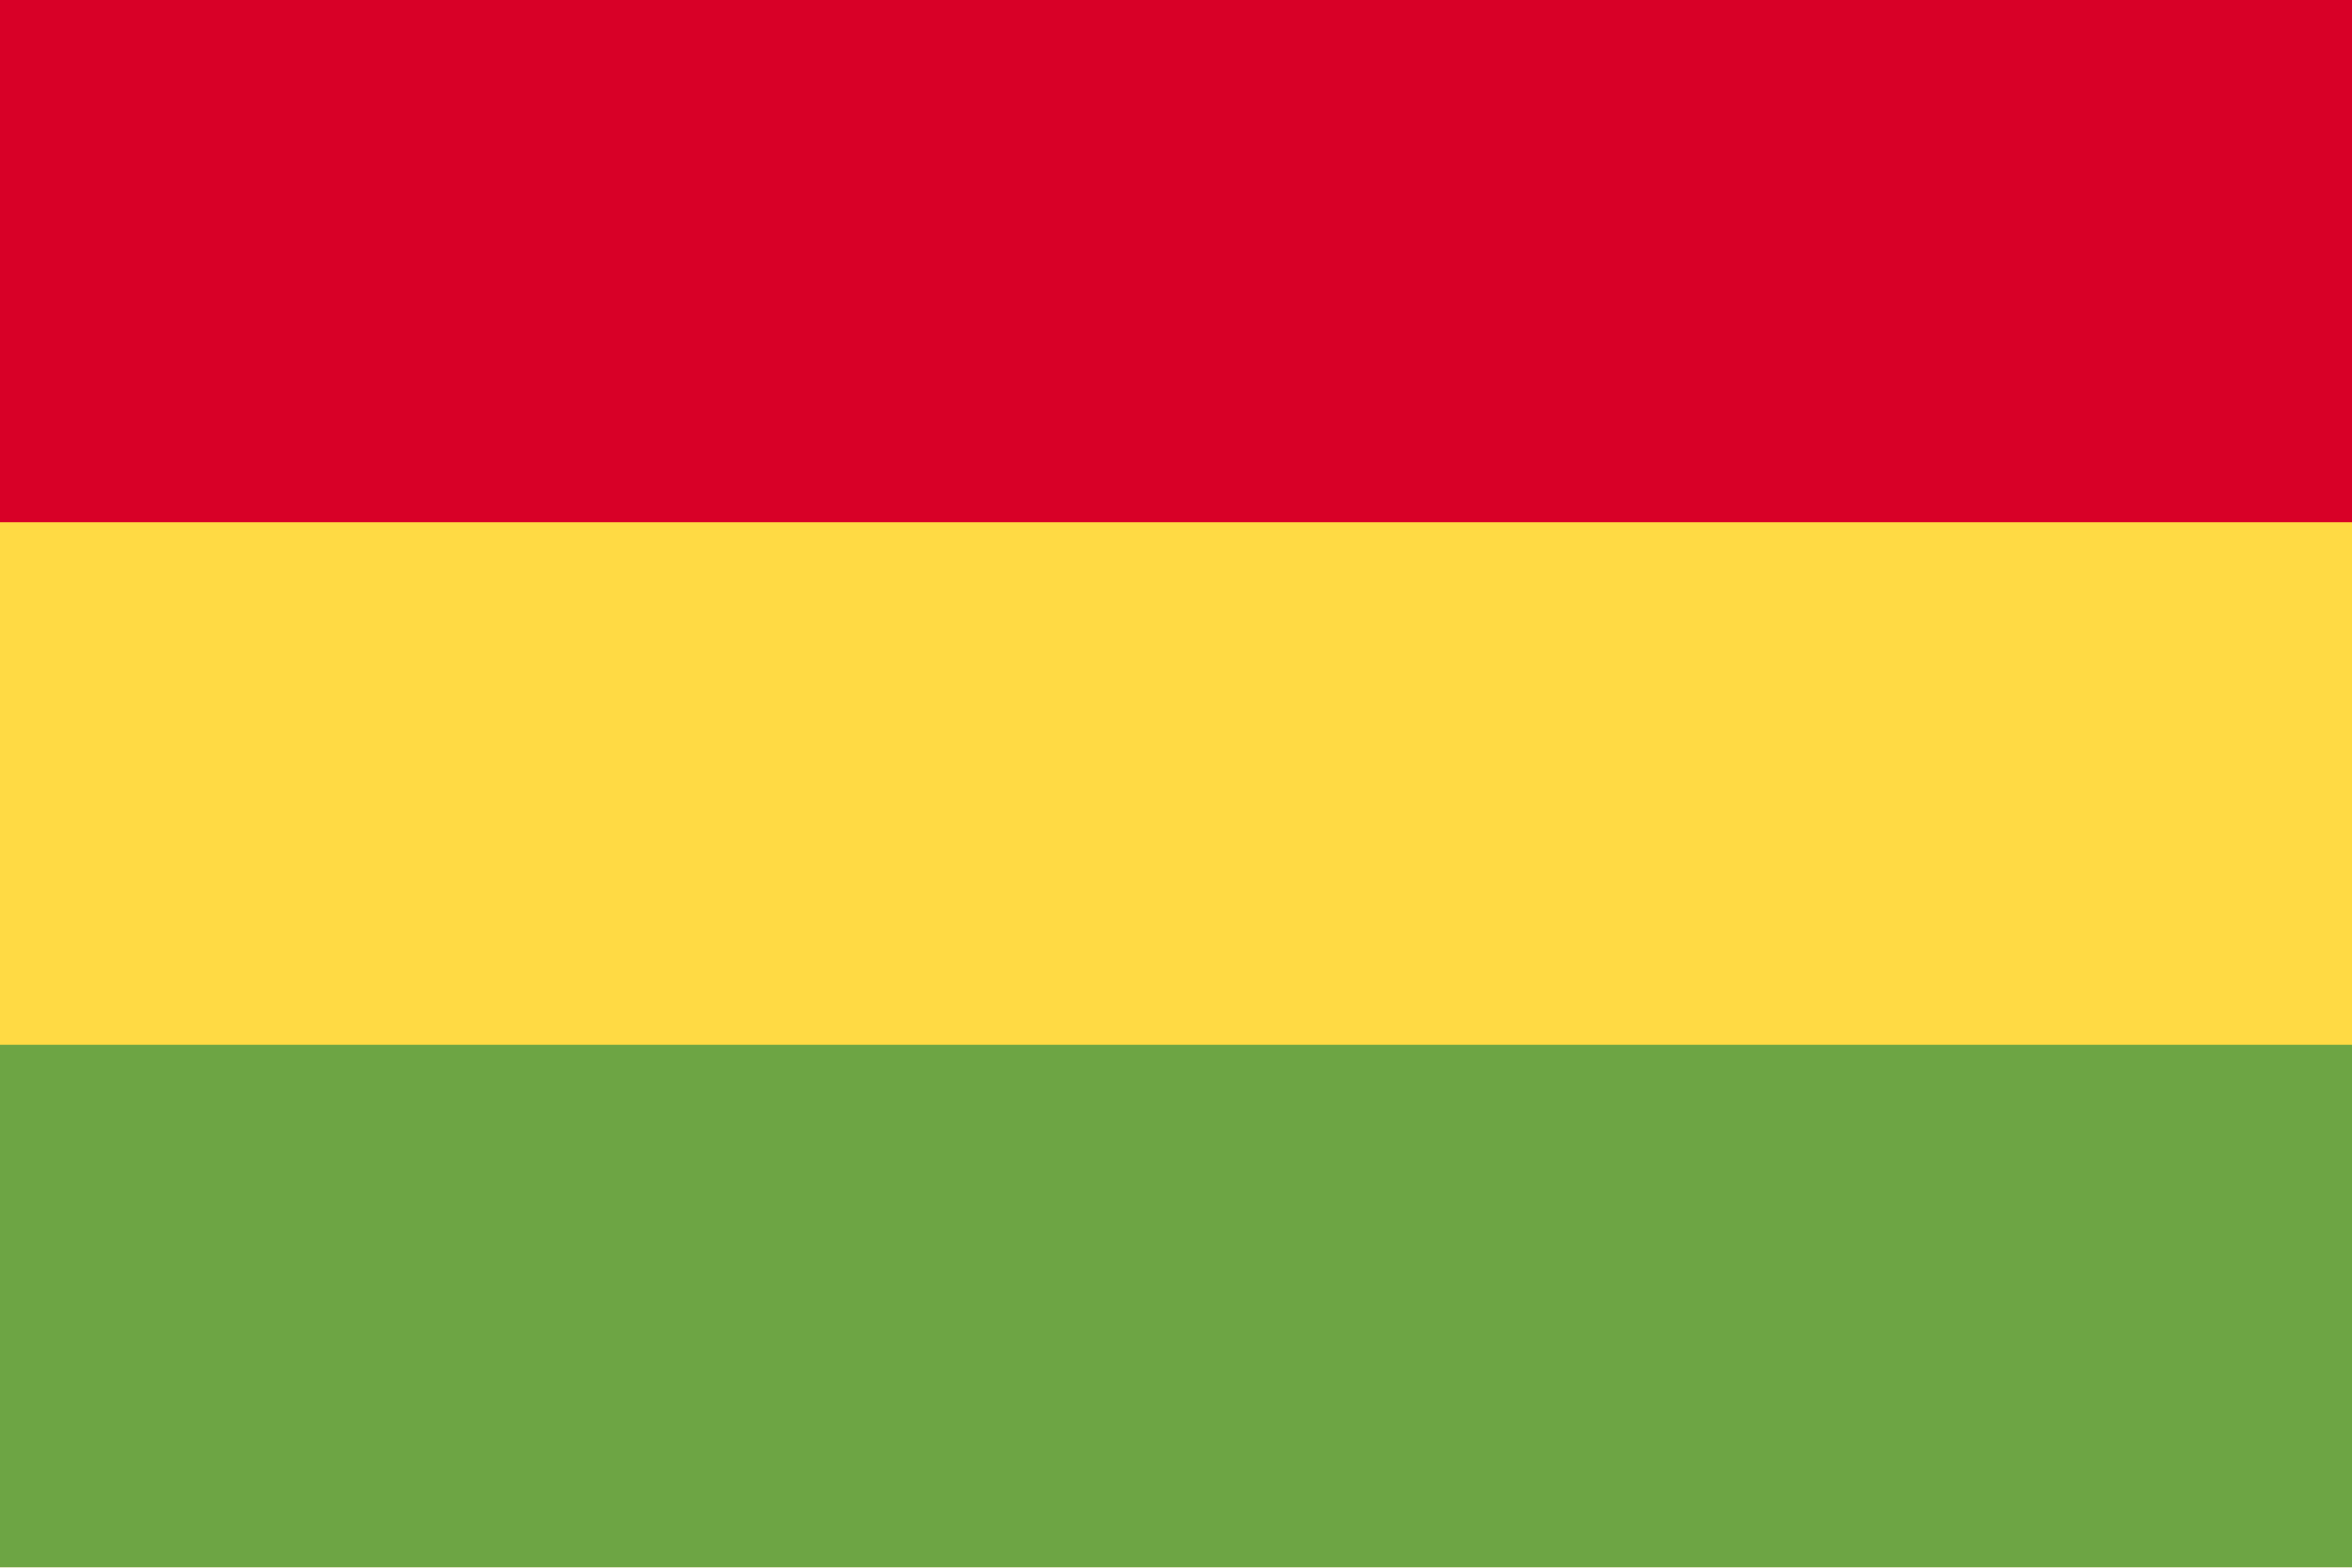
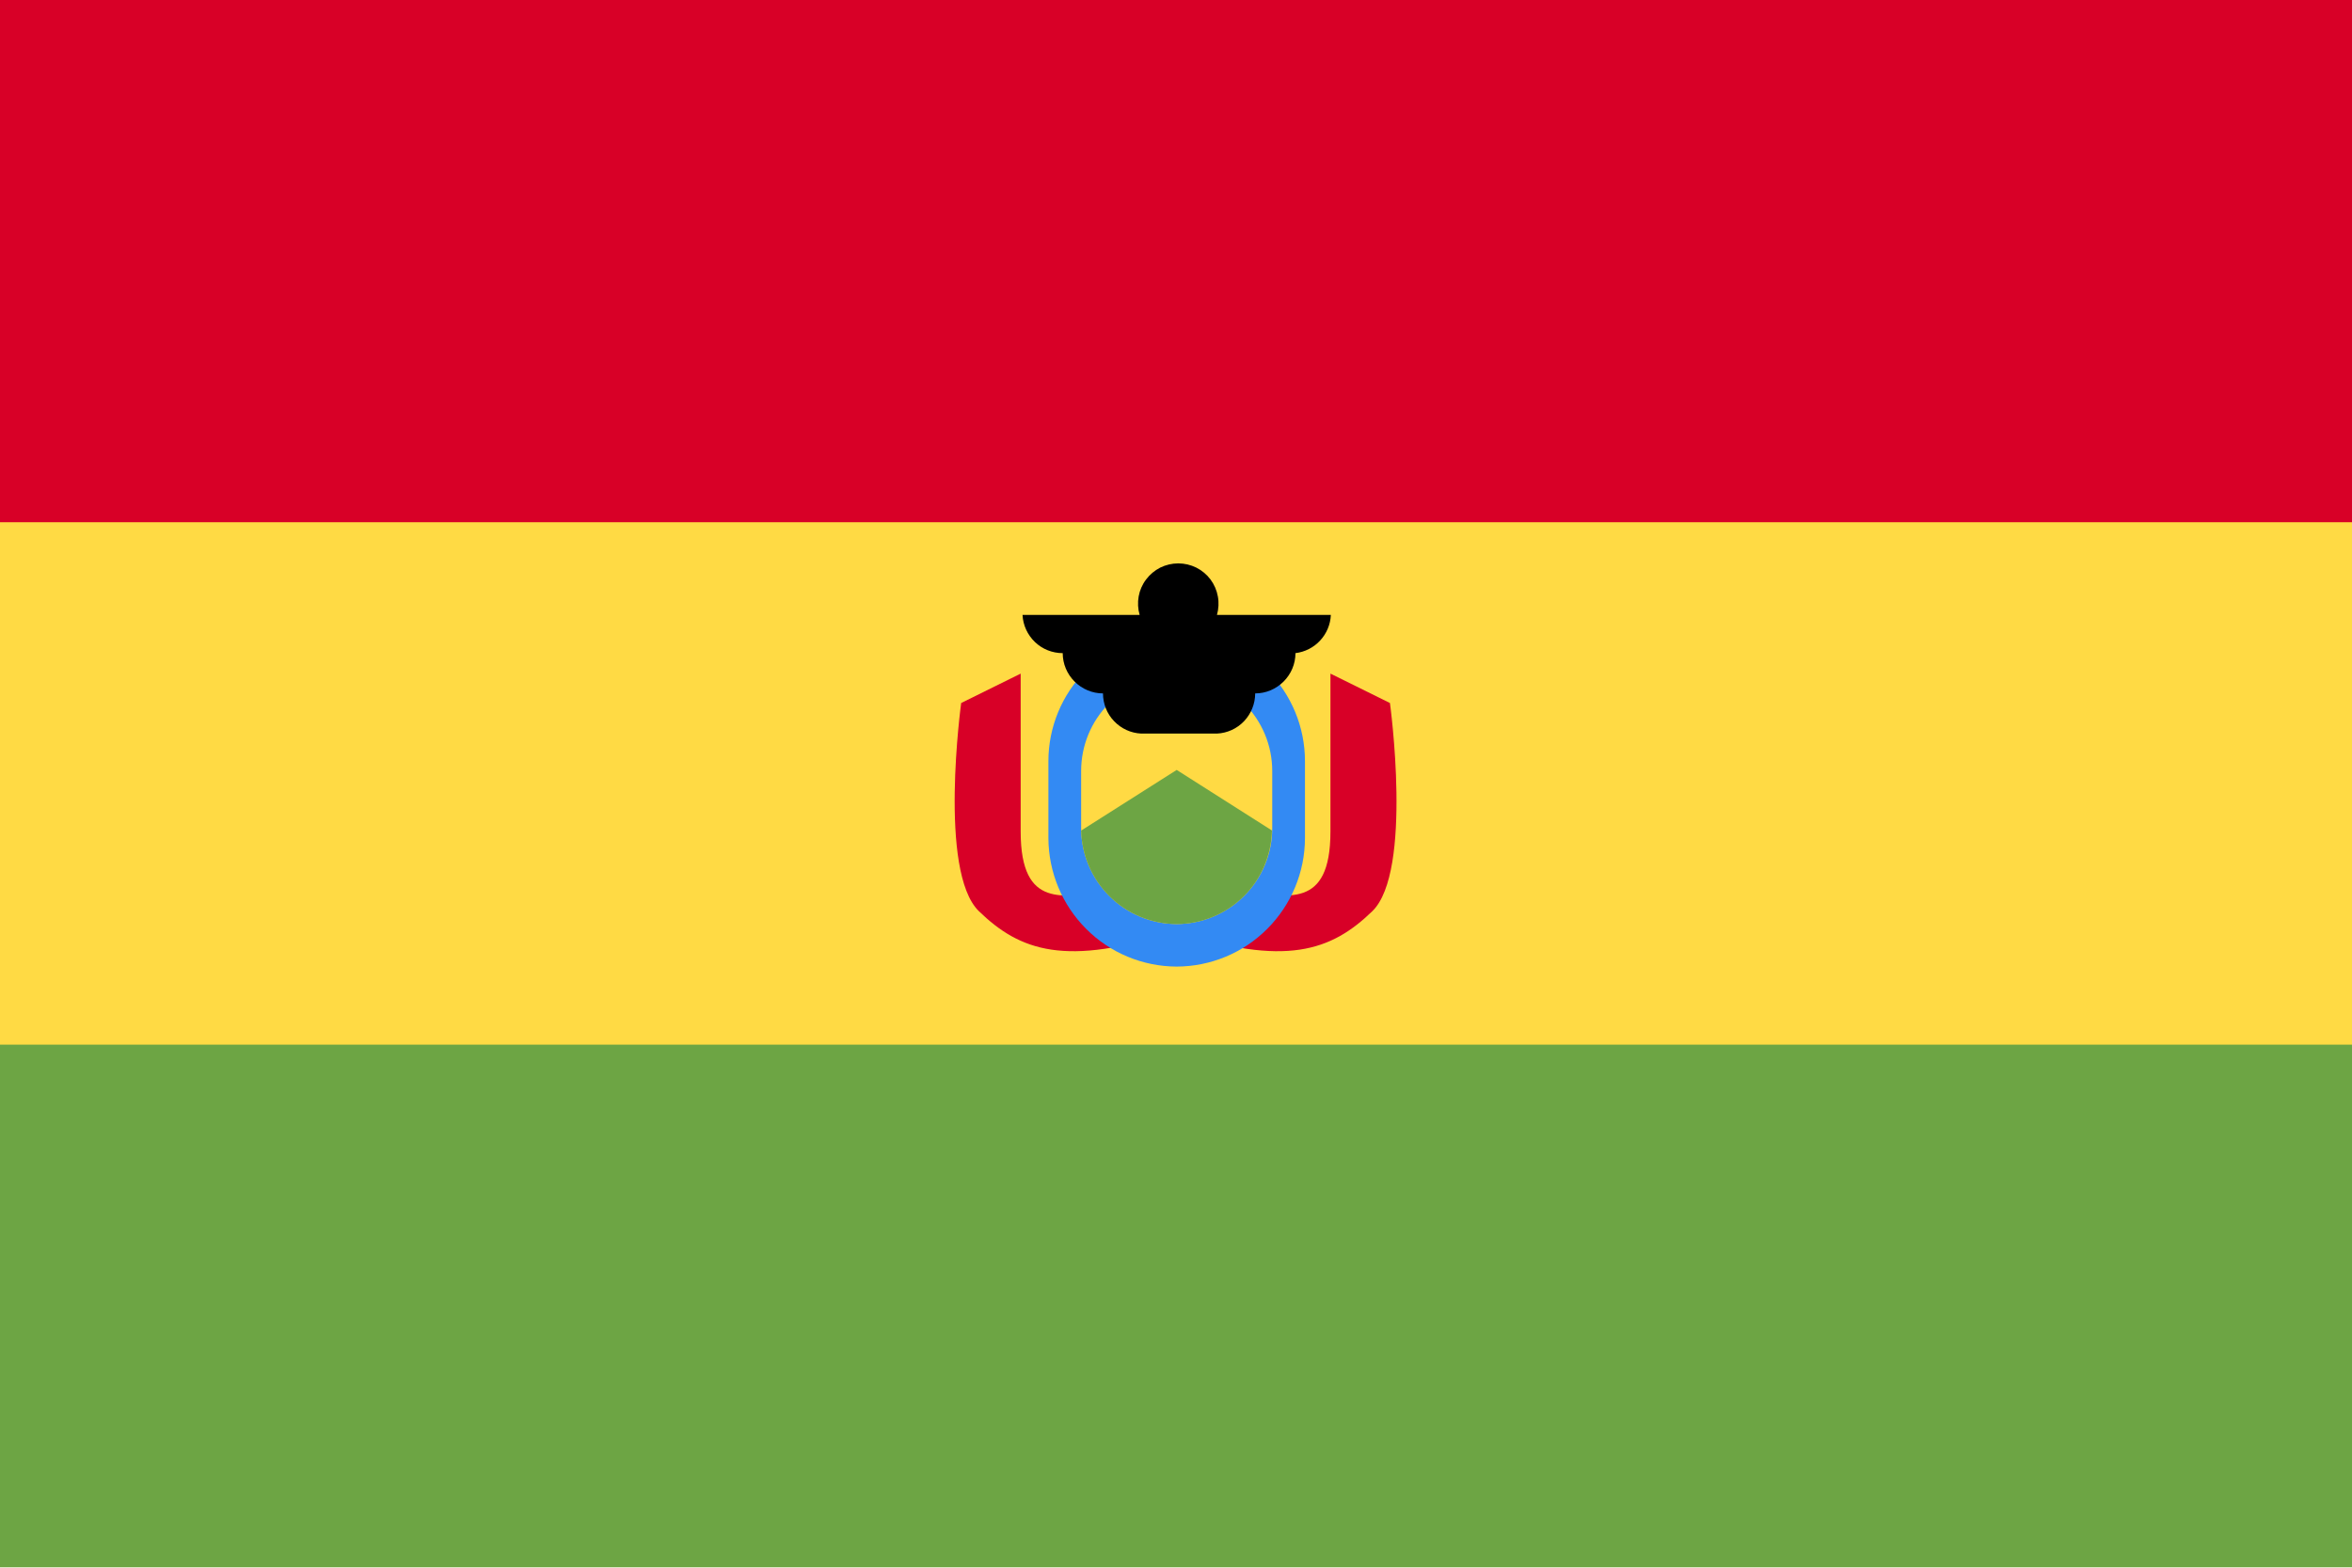
<svg xmlns="http://www.w3.org/2000/svg" width="24" height="16" viewBox="0 0 24 16" fill="none">
-   <g id="BO" clip-path="url(#clip0_2253_2613)">
-     <path id="Vector" d="M24 -0.003H0V15.995H24V-0.003Z" fill="#FFDA44" />
-     <path id="Vector_2" d="M24 -0.003H0V5.33H24V-0.003Z" fill="#D80027" />
-     <path id="Vector_3" d="M24 10.663H0V15.995H24V10.663Z" fill="#6DA544" />
+   <g clip-path="url(#clip0_16210_235)">
+     <path d="M24 -0.002H0V15.995H24V-0.002Z" fill="#FFDA44" />
+     <path d="M24 -0.002H0V5.33H24V-0.002Z" fill="#D80027" />
+     <path d="M24 10.662H0V15.995H24V10.662Z" fill="#6DA544" />
+     <path d="M10.415 6.875L9.808 7.175C9.808 7.175 9.572 8.896 9.989 9.3C10.406 9.704 10.875 9.875 12 9.5L12.29 8.833L11.25 9.125C10.874 9.125 10.415 9.3 10.415 8.487C10.415 7.675 10.415 6.875 10.415 6.875Z" fill="#D80027" />
+     <path d="M13.576 6.875L14.183 7.175C14.183 7.175 14.42 8.896 14.003 9.3C13.586 9.704 13.117 9.875 11.992 9.5L11.701 8.833L12.742 9.125C13.118 9.125 13.576 9.3 13.576 8.487C13.576 7.675 13.576 6.875 13.576 6.875Z" fill="#D80027" />
+     <path d="M12.007 9.865C11.661 9.864 11.328 9.726 11.083 9.48C10.838 9.235 10.7 8.903 10.698 8.556V7.768C10.698 7.421 10.836 7.088 11.082 6.842C11.327 6.597 11.66 6.459 12.007 6.459C12.354 6.459 12.687 6.597 12.933 6.842C13.178 7.088 13.316 7.421 13.316 7.768V8.556C13.315 8.903 13.176 9.235 12.931 9.48C12.686 9.726 12.354 9.864 12.007 9.865Z" fill="#338AF3" />
+     <path d="M12.007 9.431C11.748 9.43 11.501 9.327 11.319 9.144C11.136 8.961 11.033 8.714 11.032 8.456V7.868C11.032 7.61 11.134 7.362 11.317 7.179C11.5 6.996 11.748 6.893 12.007 6.893C12.265 6.893 12.513 6.996 12.696 7.179C12.879 7.362 12.982 7.61 12.982 7.868V8.456C12.981 8.714 12.878 8.961 12.695 9.144C12.512 9.327 12.265 9.43 12.007 9.431Z" fill="#FFDA44" />
+     <path d="M12.979 8.476C12.973 8.727 12.873 8.966 12.695 9.144C12.513 9.327 12.265 9.43 12.007 9.431C11.749 9.43 11.501 9.327 11.318 9.144C11.141 8.966 11.039 8.728 11.032 8.477L12.007 7.858L12.979 8.476Z" fill="#6DA544" />
+     <path d="M13.58 6.276H12.418C12.435 6.215 12.439 6.15 12.427 6.087C12.416 6.025 12.39 5.965 12.352 5.914C12.314 5.863 12.264 5.822 12.207 5.793C12.15 5.765 12.087 5.75 12.023 5.75C11.959 5.75 11.897 5.765 11.839 5.793C11.783 5.822 11.733 5.863 11.695 5.914C11.656 5.965 11.63 6.025 11.619 6.087C11.608 6.15 11.611 6.215 11.629 6.276H10.434C10.439 6.381 10.485 6.48 10.561 6.553C10.637 6.626 10.739 6.666 10.844 6.666C10.844 6.775 10.888 6.879 10.965 6.956C11.042 7.033 11.146 7.077 11.255 7.077C11.255 7.182 11.295 7.284 11.368 7.36C11.441 7.437 11.54 7.482 11.645 7.487H12.418C12.523 7.482 12.622 7.437 12.695 7.36C12.767 7.284 12.808 7.182 12.808 7.077C12.917 7.077 13.021 7.033 13.098 6.956C13.175 6.879 13.219 6.775 13.219 6.666C13.315 6.654 13.405 6.609 13.471 6.537C13.537 6.466 13.576 6.373 13.58 6.276Z" fill="black" />
  </g>
  <defs>
-     <clipPath id="clip0_2253_2613">
+     <clipPath id="clip0_16210_235">
      <rect width="24" height="16" fill="white" />
    </clipPath>
  </defs>
</svg>
